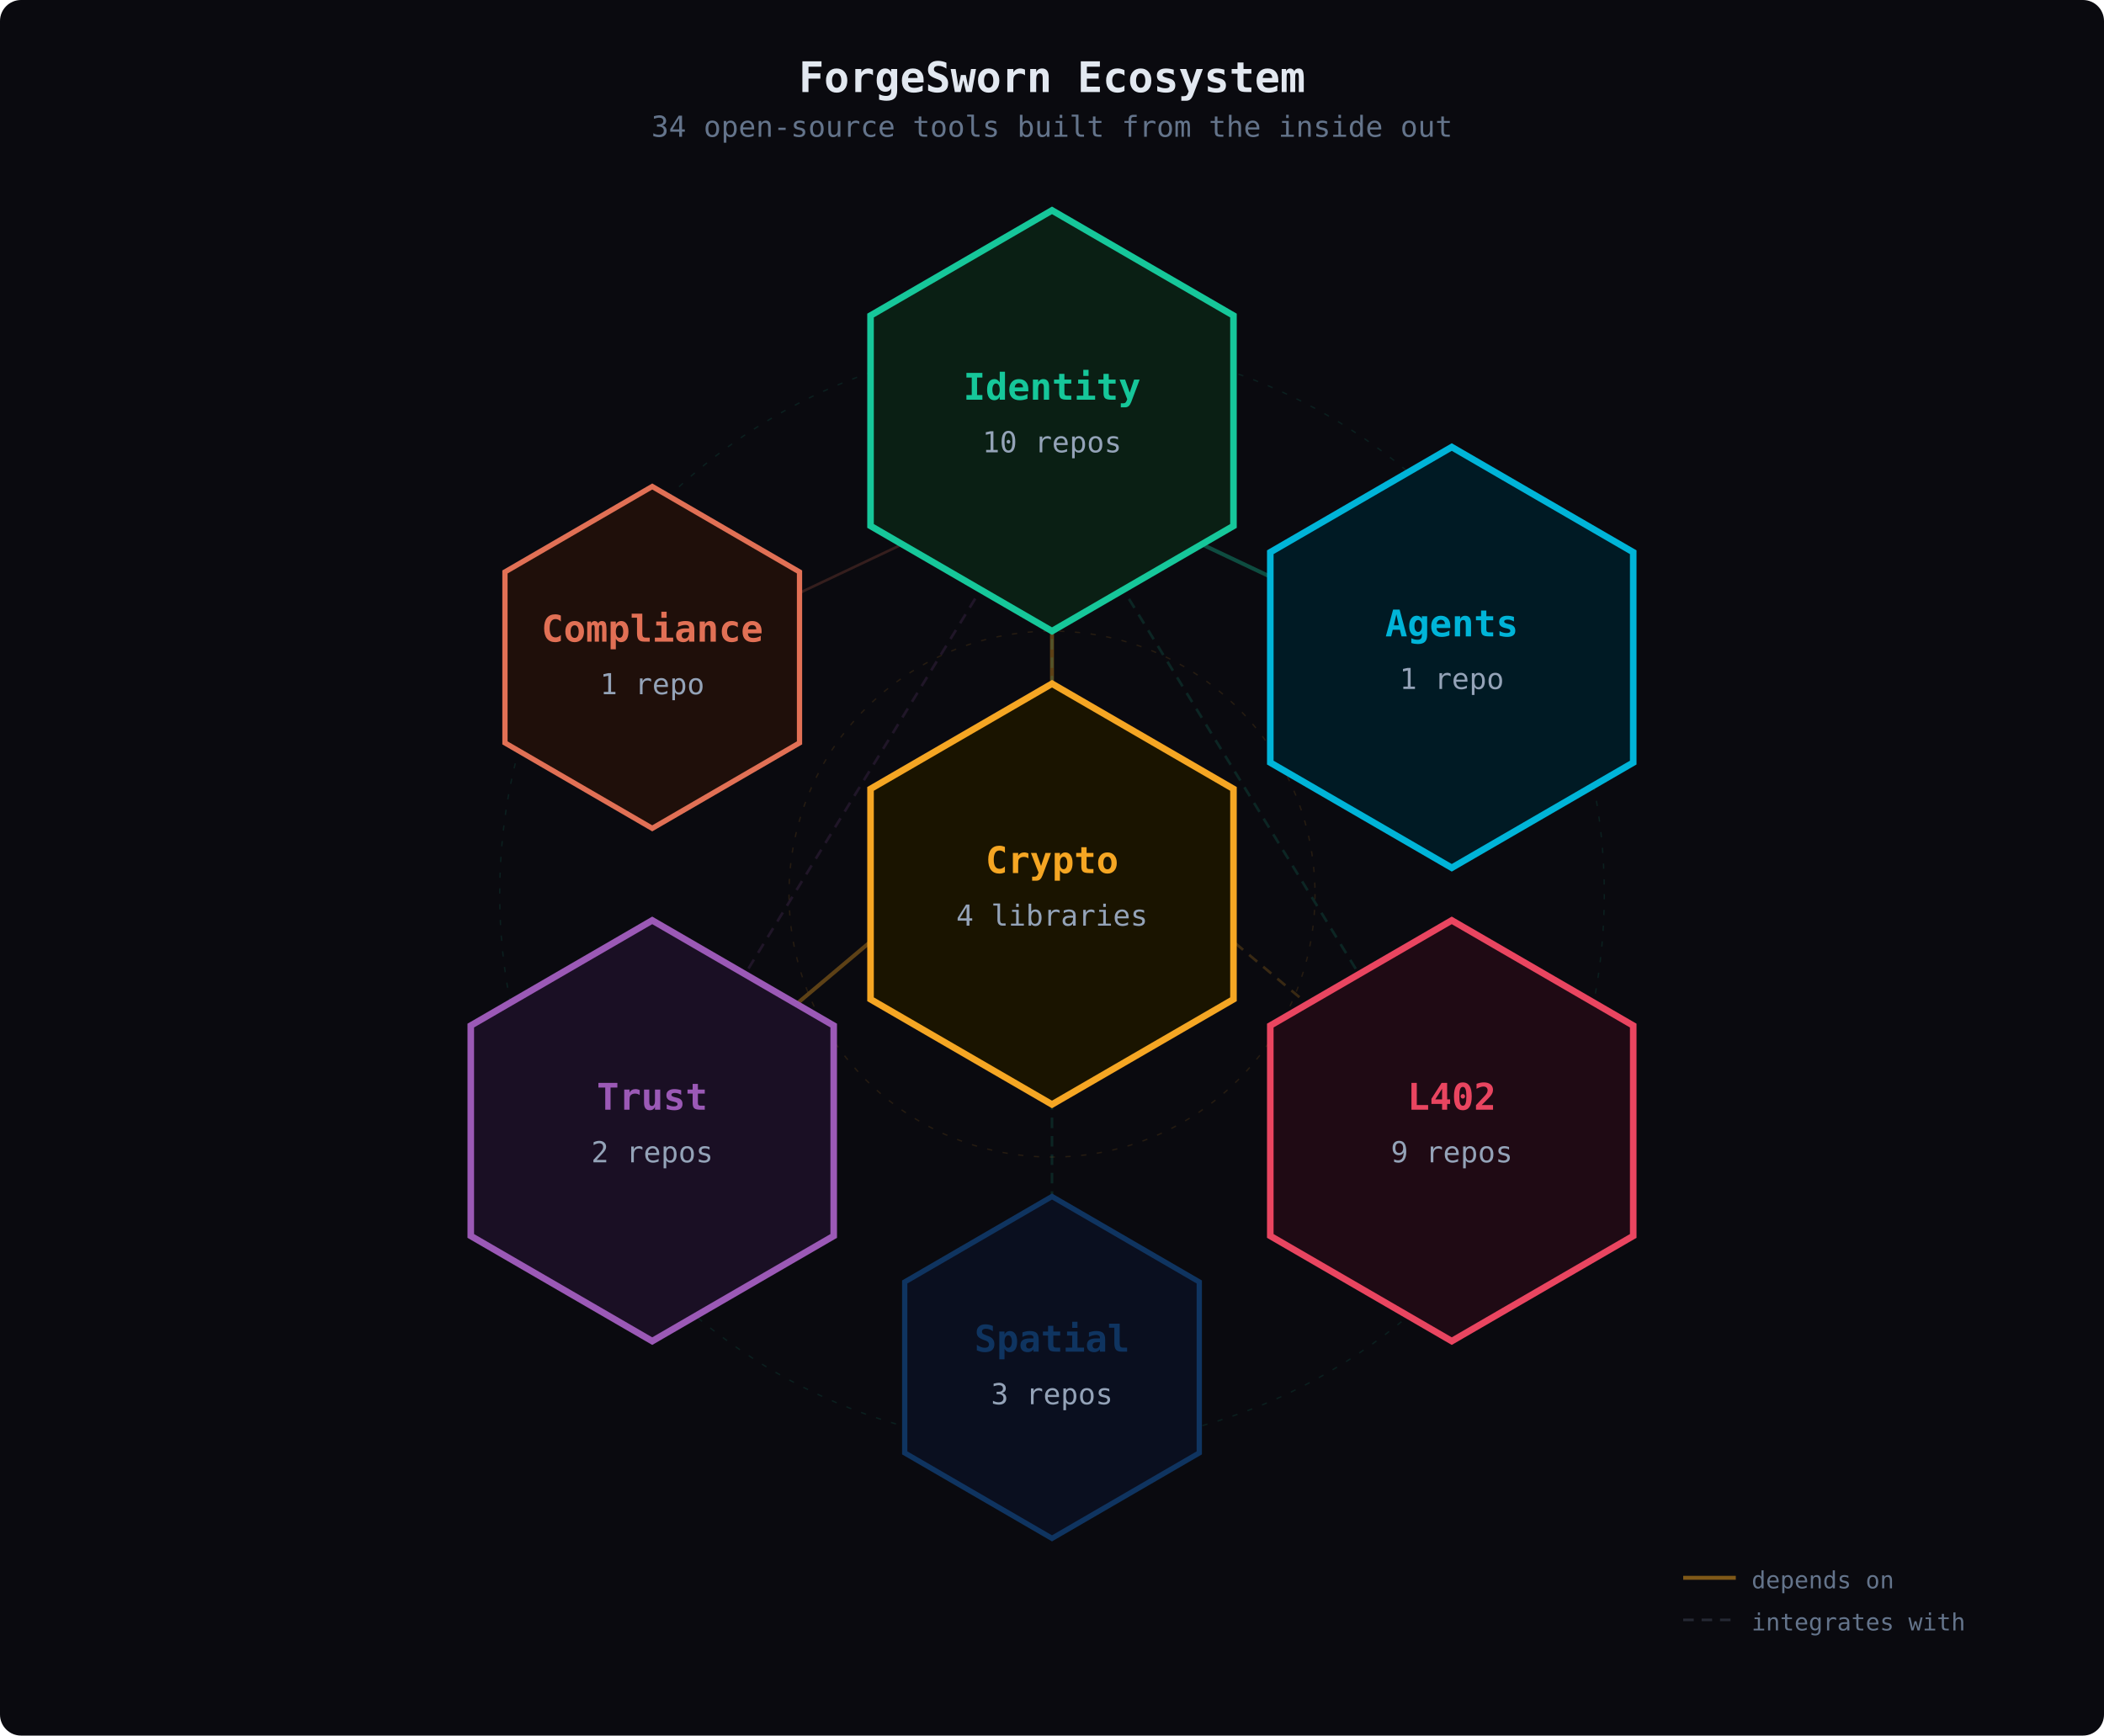
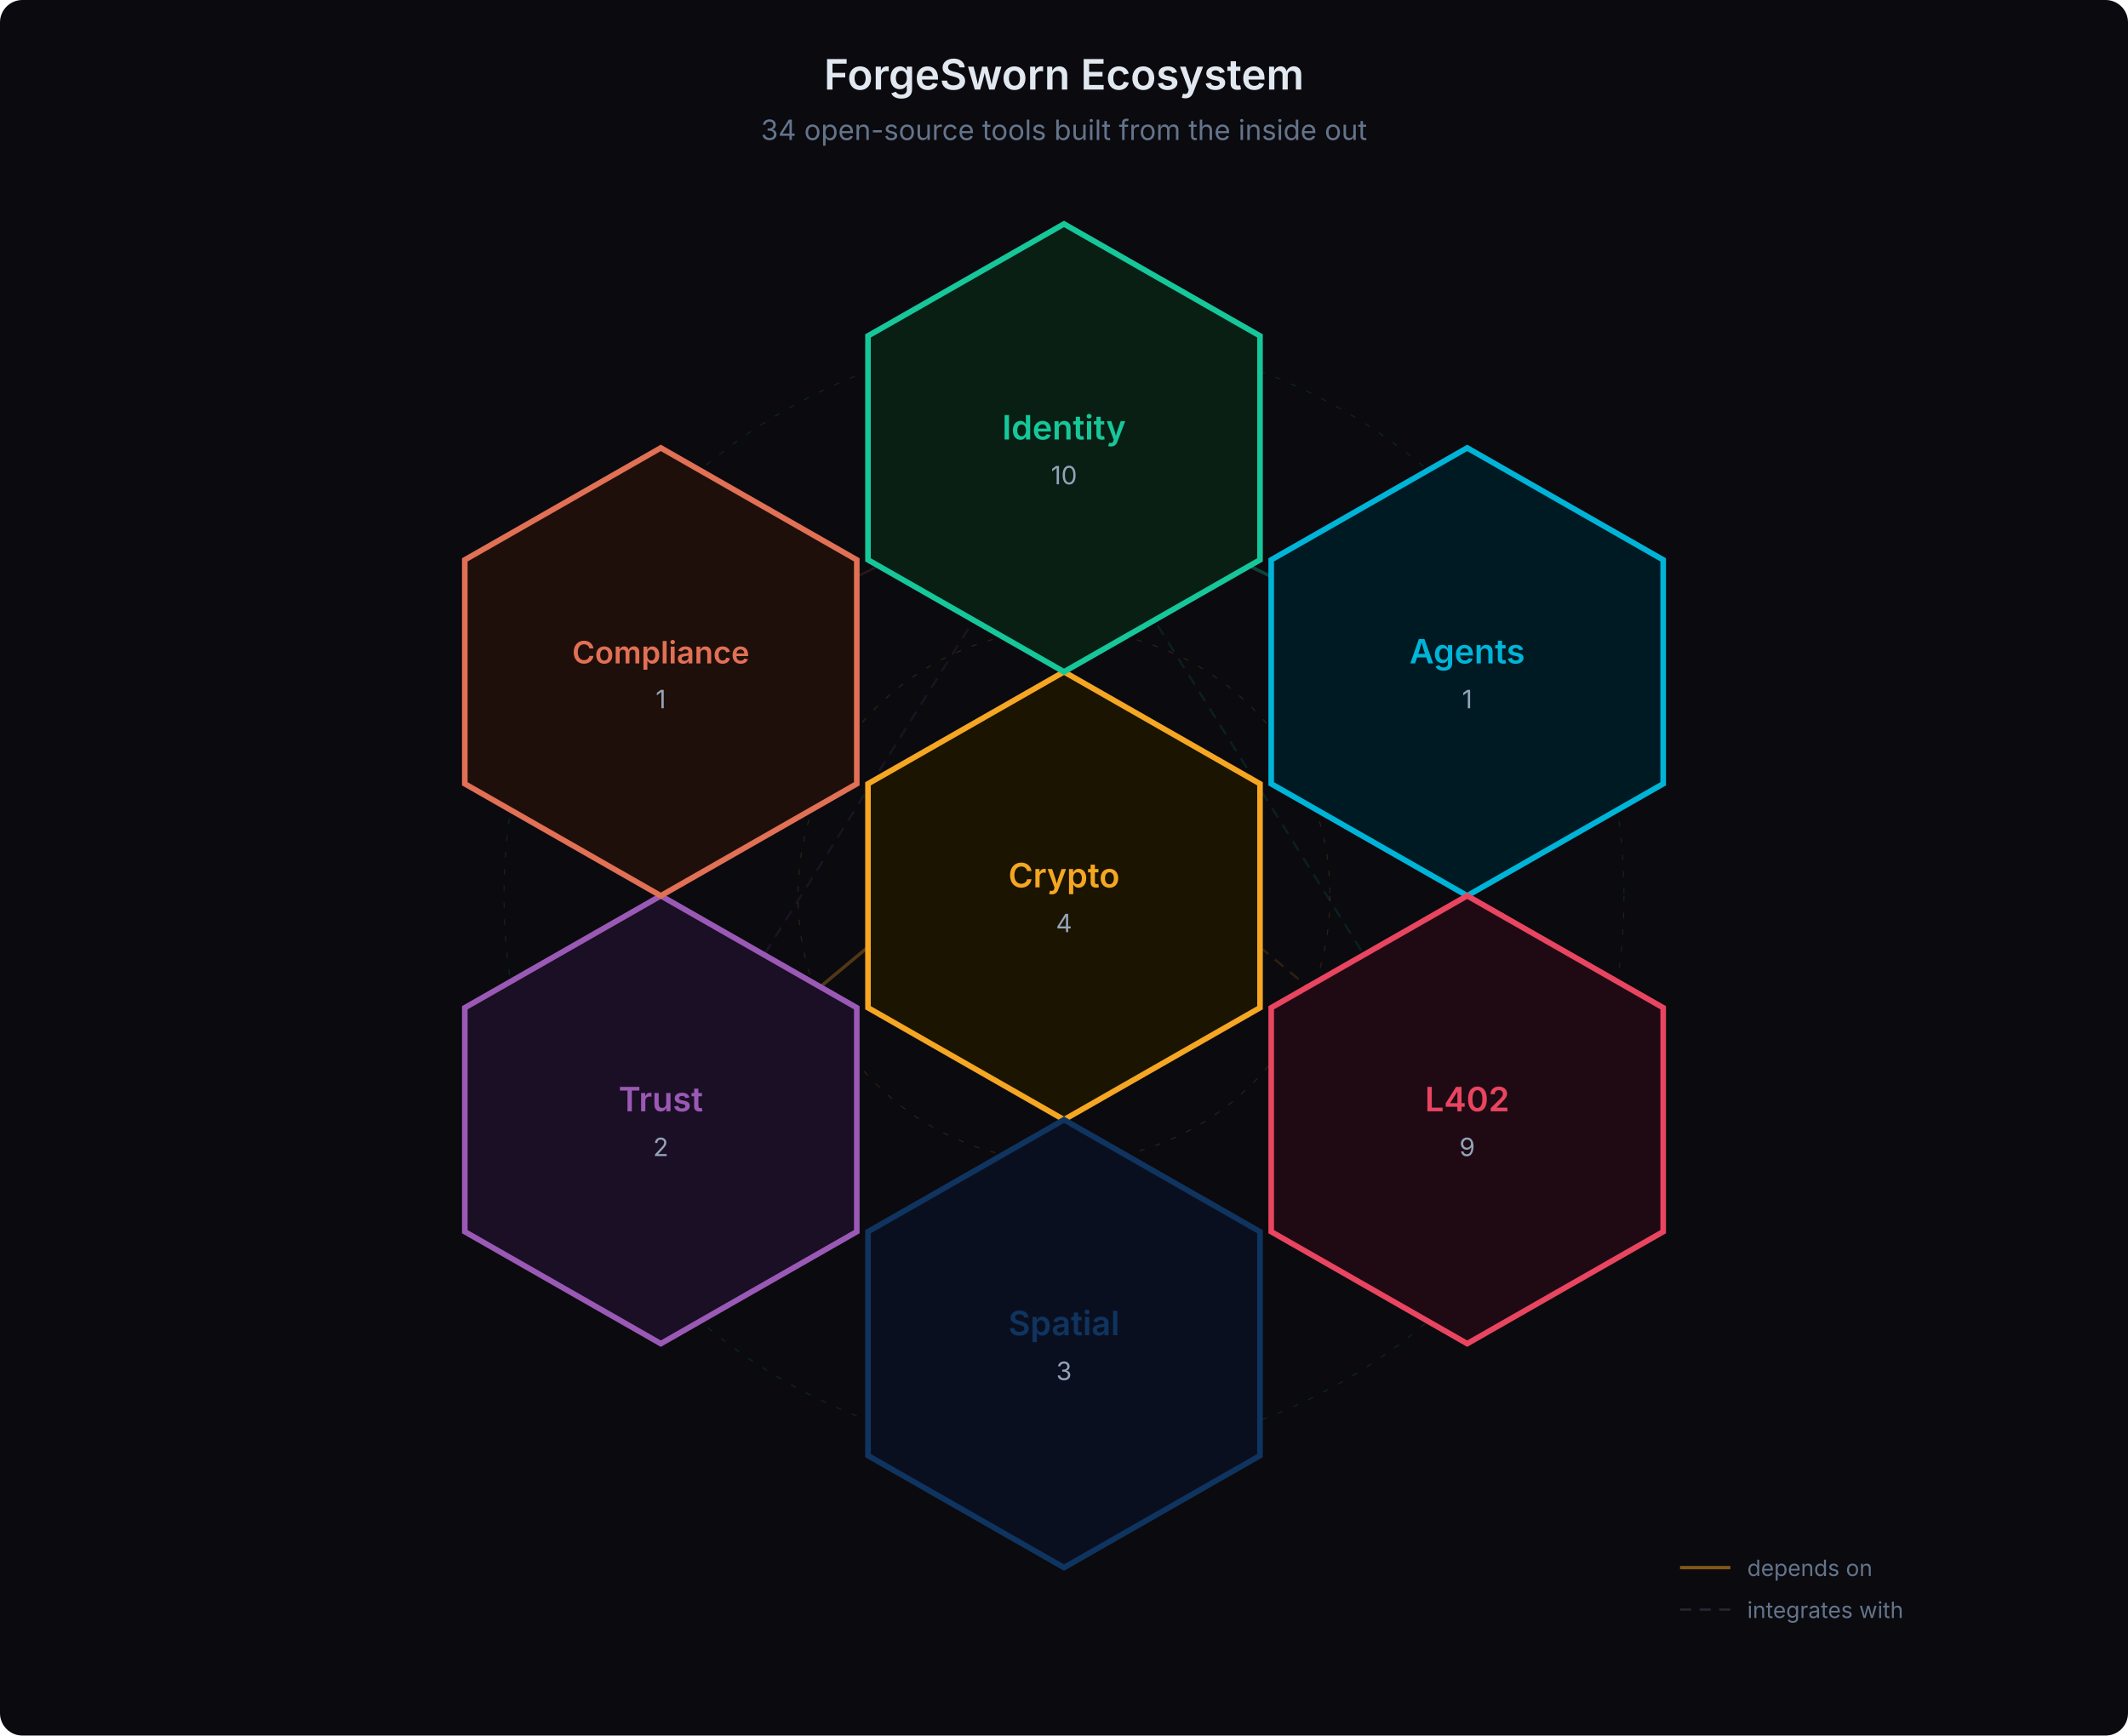
- <svg xmlns="http://www.w3.org/2000/svg" xmlns:xlink="http://www.w3.org/1999/xlink" viewBox="0 0 800 660" font-family="'JetBrains Mono', 'SF Mono', 'Fira Code', monospace">
-   <defs>
-     <style>
-       .hex-label { font-size: 14px; font-weight: 600; text-anchor: middle; }
-       .hex-count { font-size: 11px; font-weight: 400; fill: #94a3b8; text-anchor: middle; }
-       .title { font-size: 16px; font-weight: 600; fill: #e2e8f0; text-anchor: middle; }
-       .subtitle { font-size: 11px; font-weight: 400; fill: #64748b; text-anchor: middle; }
-       a:hover polygon { stroke-width: 3.5; filter: brightness(1.3); }
-     </style>
-   </defs>
-   <rect width="800" height="660" fill="#0a0a0f" rx="8" />
-   <text x="400" y="35" class="title">ForgeSworn Ecosystem</text>
-   <text x="400" y="52" class="subtitle">34 open-source tools built from the inside out</text>
-   <circle cx="400" cy="340" r="100" fill="none" stroke="#f5a623" stroke-width="0.5" stroke-opacity="0.12" stroke-dasharray="2 4" />
-   <circle cx="400" cy="340" r="210" fill="none" stroke="#16c79a" stroke-width="0.5" stroke-opacity="0.12" stroke-dasharray="2 4" />
-   <line x1="400" y1="300" x2="400" y2="180" stroke="#f5a623" stroke-width="1.5" stroke-opacity="0.35" />
-   <line x1="400" y1="300" x2="248" y2="428" stroke="#f5a623" stroke-width="1.5" stroke-opacity="0.35" />
-   <line x1="400" y1="300" x2="552" y2="428" stroke="#f5a623" stroke-width="1" stroke-opacity="0.2" stroke-dasharray="4 3" />
-   <line x1="400" y1="180" x2="552" y2="252" stroke="#16c79a" stroke-width="1.5" stroke-opacity="0.35" />
-   <line x1="400" y1="180" x2="552" y2="428" stroke="#16c79a" stroke-width="1" stroke-opacity="0.15" stroke-dasharray="4 3" />
-   <line x1="400" y1="180" x2="400" y2="508" stroke="#16c79a" stroke-width="1" stroke-opacity="0.15" stroke-dasharray="4 3" />
-   <line x1="248" y1="428" x2="400" y2="180" stroke="#9b59b6" stroke-width="1" stroke-opacity="0.15" stroke-dasharray="4 3" />
-   <line x1="248" y1="252" x2="400" y2="180" stroke="#e17055" stroke-width="1" stroke-opacity="0.2" />
-   <a xlink:href="identity-stack.md#cryptographic-foundation" target="_blank">
-     <g transform="translate(400,340)">
-       <polygon points="0,-80 69,-40 69,40 0,80 -69,40 -69,-40" fill="#1a1400" stroke="#f5a623" stroke-width="2.5" cursor="pointer" />
-       <text y="-8" class="hex-label" fill="#f5a623">Crypto</text>
-       <text y="12" class="hex-count">4 libraries</text>
-     </g>
-   </a>
-   <a xlink:href="identity-stack.md" target="_blank">
-     <g transform="translate(400,160)">
-       <polygon points="0,-80 69,-40 69,40 0,80 -69,40 -69,-40" fill="#0a1f14" stroke="#16c79a" stroke-width="2.5" cursor="pointer" />
-       <text y="-8" class="hex-label" fill="#16c79a">Identity</text>
-       <text y="12" class="hex-count">10 repos</text>
-     </g>
-   </a>
-   <a xlink:href="https://github.com/forgesworn/bray" target="_blank">
-     <g transform="translate(552,250)">
-       <polygon points="0,-80 69,-40 69,40 0,80 -69,40 -69,-40" fill="#001a24" stroke="#00b4d8" stroke-width="2.5" cursor="pointer" />
-       <text y="-8" class="hex-label" fill="#00b4d8">Agents</text>
-       <text y="12" class="hex-count">1 repo</text>
-     </g>
-   </a>
-   <a xlink:href="l402-pipeline.md" target="_blank">
-     <g transform="translate(552,430)">
-       <polygon points="0,-80 69,-40 69,40 0,80 -69,40 -69,-40" fill="#1f0a14" stroke="#e94560" stroke-width="2.5" cursor="pointer" />
-       <text y="-8" class="hex-label" fill="#e94560">L402</text>
-       <text y="12" class="hex-count">9 repos</text>
-     </g>
-   </a>
-   <a xlink:href="https://github.com/forgesworn/nostr-attestations" target="_blank">
-     <g transform="translate(248,430)">
-       <polygon points="0,-80 69,-40 69,40 0,80 -69,40 -69,-40" fill="#1a0f24" stroke="#9b59b6" stroke-width="2.5" cursor="pointer" />
-       <text y="-8" class="hex-label" fill="#9b59b6">Trust</text>
-       <text y="12" class="hex-count">2 repos</text>
-     </g>
-   </a>
-   <a xlink:href="https://github.com/forgesworn/jurisdiction-kit" target="_blank">
-     <g transform="translate(248,250)">
-       <polygon points="0,-65 56,-32.5 56,32.5 0,65 -56,32.5 -56,-32.5" fill="#1f0f0a" stroke="#e17055" stroke-width="2" cursor="pointer" />
-       <text y="-6" class="hex-label" fill="#e17055" font-size="13">Compliance</text>
-       <text y="14" class="hex-count">1 repo</text>
-     </g>
-   </a>
-   <a xlink:href="https://github.com/forgesworn/rendezvous-kit" target="_blank">
-     <g transform="translate(400,520)">
-       <polygon points="0,-65 56,-32.5 56,32.5 0,65 -56,32.5 -56,-32.5" fill="#0a0f1f" stroke="#0f3460" stroke-width="2" cursor="pointer" />
-       <text y="-6" class="hex-label" fill="#0f3460" font-size="13">Spatial</text>
-       <text y="14" class="hex-count">3 repos</text>
-     </g>
-   </a>
-   <g transform="translate(640,600)">
-     <line x1="0" y1="0" x2="20" y2="0" stroke="#f5a623" stroke-width="1.5" stroke-opacity="0.5" />
-     <text x="26" y="4" style="font-size:9px;fill:#64748b">depends on</text>
-     <line x1="0" y1="16" x2="20" y2="16" stroke="#64748b" stroke-width="1" stroke-opacity="0.3" stroke-dasharray="4 3" />
-     <text x="26" y="20" style="font-size:9px;fill:#64748b">integrates with</text>
-   </g>
+ <svg xmlns="http://www.w3.org/2000/svg" viewBox="0 0 760 620" font-family="system-ui, -apple-system, sans-serif">
+   <rect width="760" height="620" fill="#0a0a0f" rx="8" />
+   <text x="380" y="32" font-size="15" font-weight="600" fill="#e2e8f0" text-anchor="middle">ForgeSworn Ecosystem</text>
+   <text x="380" y="50" font-size="10" fill="#64748b" text-anchor="middle">34 open-source tools built from the inside out</text>
+   <circle cx="380" cy="320" r="95" fill="none" stroke="#f5a623" stroke-width="0.4" stroke-opacity="0.15" stroke-dasharray="2 4" />
+   <circle cx="380" cy="320" r="200" fill="none" stroke="#16c79a" stroke-width="0.4" stroke-opacity="0.15" stroke-dasharray="2 4" />
+   <line x1="380" y1="280" x2="380" y2="170" stroke="#f5a623" stroke-width="1.2" stroke-opacity="0.3" />
+   <line x1="380" y1="280" x2="236" y2="400" stroke="#f5a623" stroke-width="1.2" stroke-opacity="0.3" />
+   <line x1="380" y1="280" x2="524" y2="400" stroke="#f5a623" stroke-width="0.8" stroke-opacity="0.15" stroke-dasharray="4 3" />
+   <line x1="380" y1="170" x2="524" y2="240" stroke="#16c79a" stroke-width="1.2" stroke-opacity="0.3" />
+   <line x1="380" y1="170" x2="524" y2="400" stroke="#16c79a" stroke-width="0.8" stroke-opacity="0.12" stroke-dasharray="4 3" />
+   <line x1="380" y1="170" x2="380" y2="480" stroke="#16c79a" stroke-width="0.8" stroke-opacity="0.12" stroke-dasharray="4 3" />
+   <line x1="236" y1="400" x2="380" y2="170" stroke="#9b59b6" stroke-width="0.8" stroke-opacity="0.12" stroke-dasharray="4 3" />
+   <line x1="236" y1="240" x2="380" y2="170" stroke="#e17055" stroke-width="0.8" stroke-opacity="0.15" />
+   <polygon points="380,240 450,280 450,360 380,400 310,360 310,280" fill="#1a1400" stroke="#f5a623" stroke-width="2" />
+   <text x="380" y="317" font-size="12" font-weight="600" fill="#f5a623" text-anchor="middle">Crypto</text>
+   <text x="380" y="333" font-size="9" fill="#94a3b8" text-anchor="middle">4</text>
+   <polygon points="380,80 450,120 450,200 380,240 310,200 310,120" fill="#0a1f14" stroke="#16c79a" stroke-width="2" />
+   <text x="380" y="157" font-size="12" font-weight="600" fill="#16c79a" text-anchor="middle">Identity</text>
+   <text x="380" y="173" font-size="9" fill="#94a3b8" text-anchor="middle">10</text>
+   <polygon points="524,160 594,200 594,280 524,320 454,280 454,200" fill="#001a24" stroke="#00b4d8" stroke-width="2" />
+   <text x="524" y="237" font-size="12" font-weight="600" fill="#00b4d8" text-anchor="middle">Agents</text>
+   <text x="524" y="253" font-size="9" fill="#94a3b8" text-anchor="middle">1</text>
+   <polygon points="524,320 594,360 594,440 524,480 454,440 454,360" fill="#1f0a14" stroke="#e94560" stroke-width="2" />
+   <text x="524" y="397" font-size="12" font-weight="600" fill="#e94560" text-anchor="middle">L402</text>
+   <text x="524" y="413" font-size="9" fill="#94a3b8" text-anchor="middle">9</text>
+   <polygon points="236,320 306,360 306,440 236,480 166,440 166,360" fill="#1a0f24" stroke="#9b59b6" stroke-width="2" />
+   <text x="236" y="397" font-size="12" font-weight="600" fill="#9b59b6" text-anchor="middle">Trust</text>
+   <text x="236" y="413" font-size="9" fill="#94a3b8" text-anchor="middle">2</text>
+   <polygon points="236,160 306,200 306,280 236,320 166,280 166,200" fill="#1f0f0a" stroke="#e17055" stroke-width="2" />
+   <text x="236" y="237" font-size="11" font-weight="600" fill="#e17055" text-anchor="middle">Compliance</text>
+   <text x="236" y="253" font-size="9" fill="#94a3b8" text-anchor="middle">1</text>
+   <polygon points="380,400 450,440 450,520 380,560 310,520 310,440" fill="#0a0f1f" stroke="#0f3460" stroke-width="2" />
+   <text x="380" y="477" font-size="12" font-weight="600" fill="#0f3460" text-anchor="middle">Spatial</text>
+   <text x="380" y="493" font-size="9" fill="#94a3b8" text-anchor="middle">3</text>
+   <line x1="600" y1="560" x2="618" y2="560" stroke="#f5a623" stroke-width="1.2" stroke-opacity="0.5" />
+   <text x="624" y="563" font-size="8" fill="#64748b">depends on</text>
+   <line x1="600" y1="575" x2="618" y2="575" stroke="#64748b" stroke-width="0.8" stroke-opacity="0.3" stroke-dasharray="4 3" />
+   <text x="624" y="578" font-size="8" fill="#64748b">integrates with</text>
</svg>
